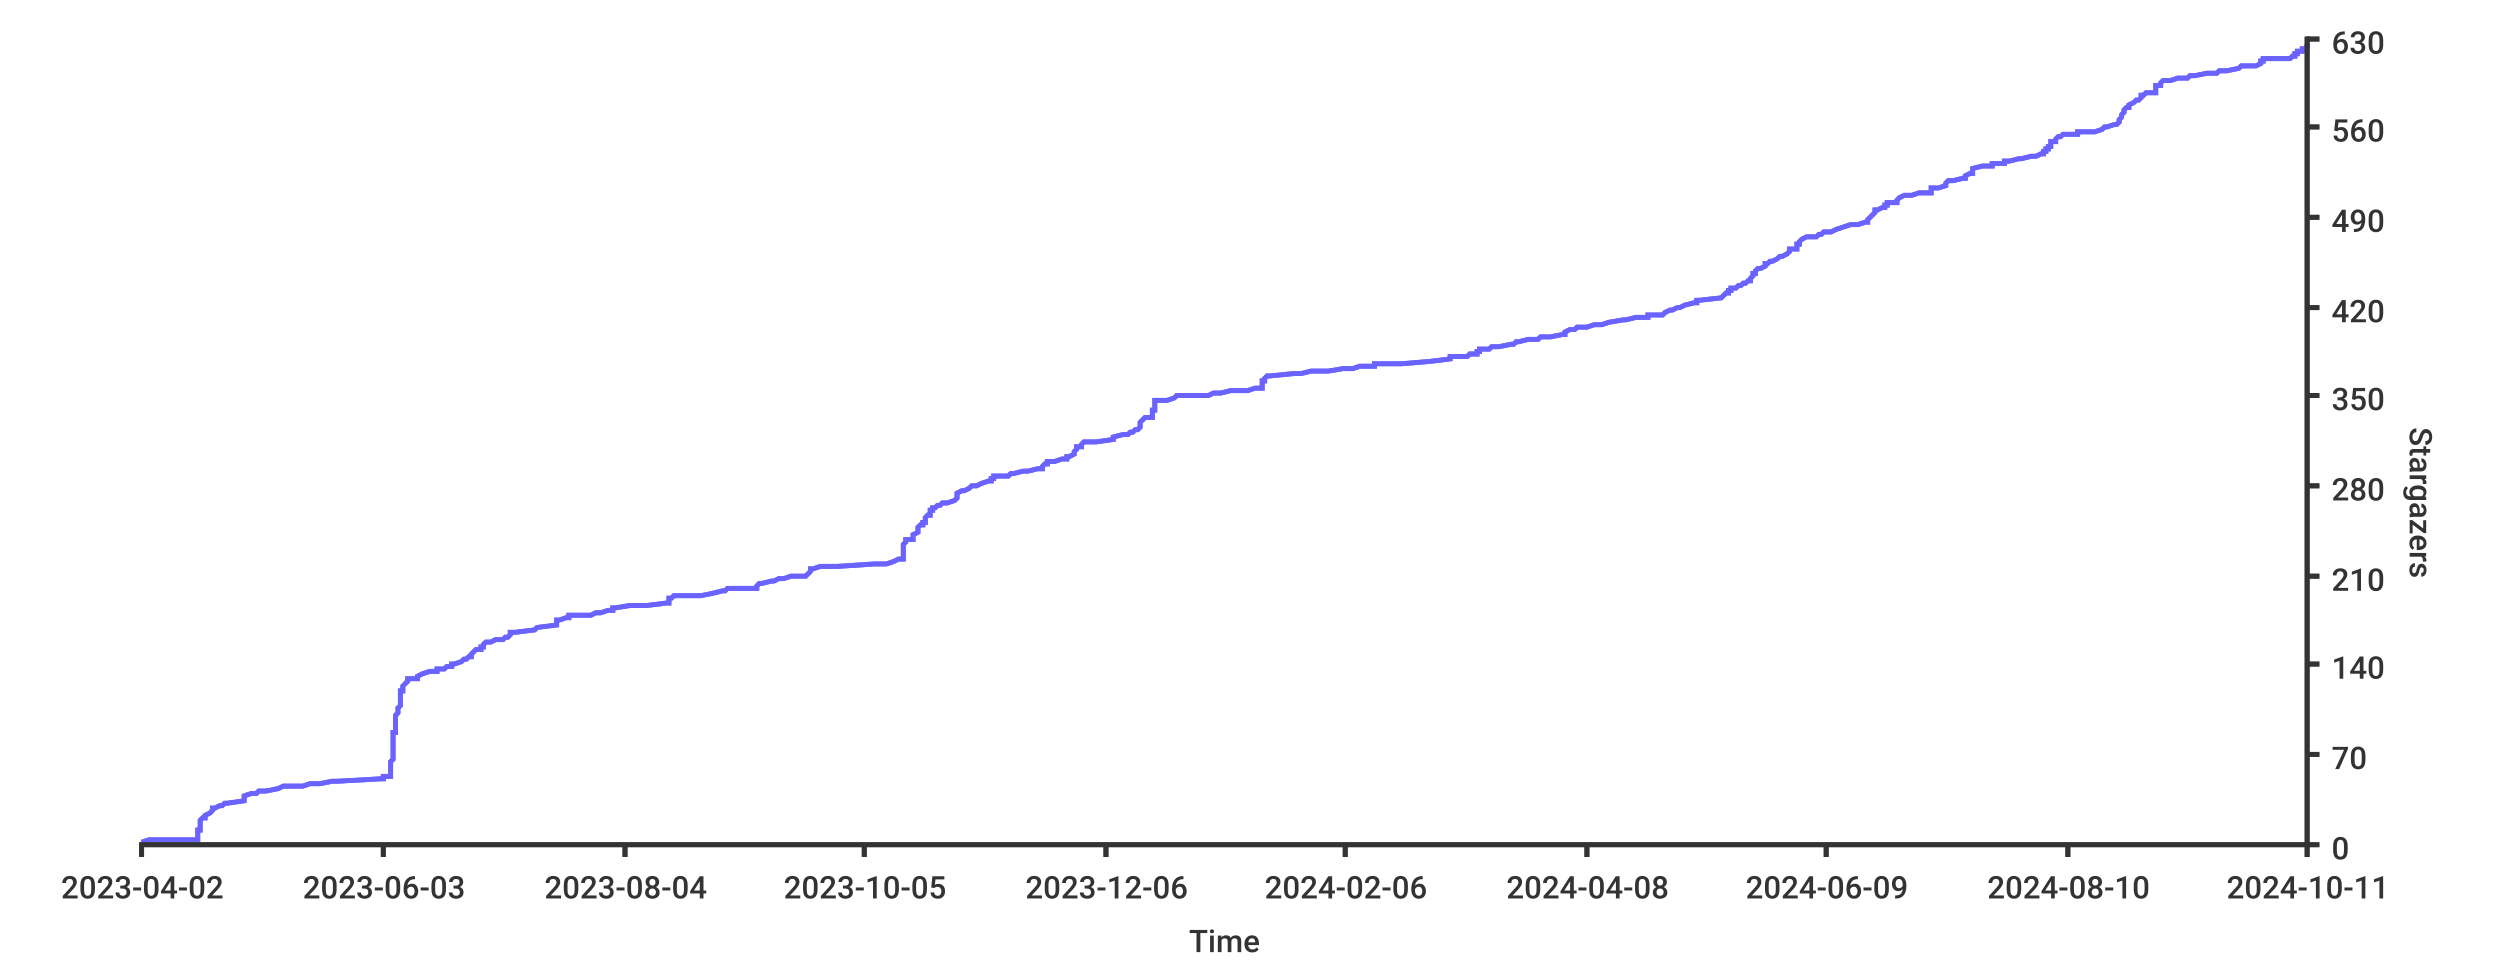
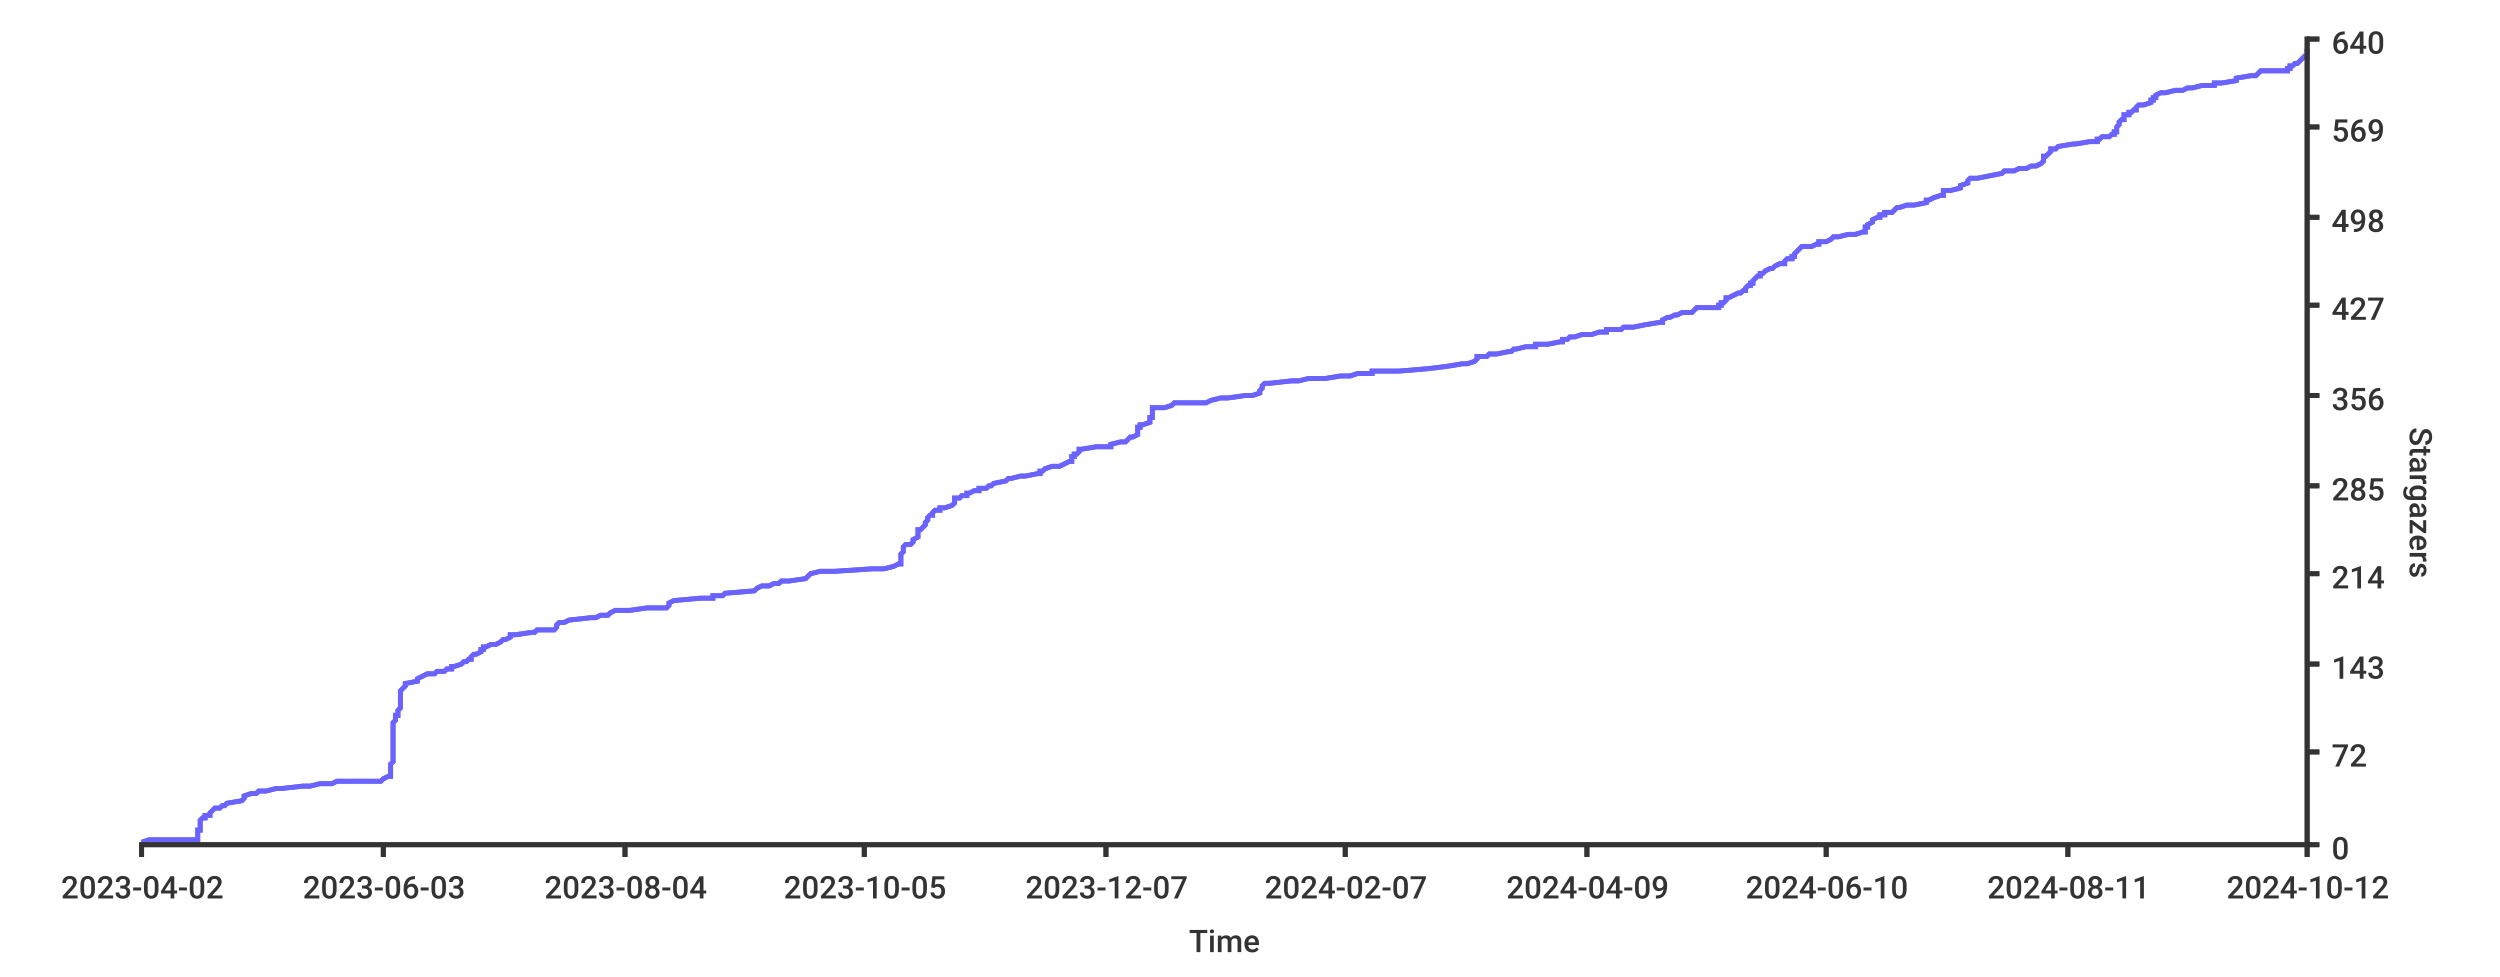
- <svg xmlns="http://www.w3.org/2000/svg" width="1024px" height="400px">
+ <svg xmlns="http://www.w3.org/2000/svg" height="400px" width="1024px">
  <style type="text/css">
path { fill: none; stroke: rgb(51,51,51); }
path.series { stroke: #6b63ff; }
rect.background { fill: rgb(255,255,255); stroke: none; }

text {
	stroke-width: 0;
	stroke: none;
	fill: rgba(51,51,51,1.0);
	font-size: 12.8px;
	font-family: 'Roboto Medium', sans-serif;
}
</style>
-   <rect y="0" width="1024px" height="400px" class="background" rx="8" x="0" />
-   <rect y="0" width="1024px" height="400px" class="background" rx="8" x="0" />
-   <path d="M 58 345 L 61 344 L 81 344 L 81 343 L 81 343 L 81 342 L 81 342 L 81 341 L 81 341 L 81 340 L 82 340 L 82 339 L 82 339 L 82 338 L 82 338 L 82 337 L 82 337 L 82 336 L 82 336 L 83 335 L 84 335 L 84 334 L 86 333 L 86 333 L 87 332 L 87 332 L 87 331 L 88 331 L 90 330 L 91 330 L 92 329 L 93 329 L 100 328 L 100 328 L 100 327 L 100 327 L 100 326 L 100 326 L 103 325 L 105 325 L 106 324 L 109 324 L 114 323 L 116 322 L 124 322 L 127 321 L 131 321 L 136 320 L 138 320 L 156 319 L 157 319 L 157 318 L 160 318 L 160 317 L 160 317 L 160 316 L 160 316 L 160 315 L 160 315 L 160 314 L 160 314 L 160 313 L 160 313 L 160 312 L 161 311 L 161 311 L 161 310 L 161 310 L 161 309 L 161 309 L 161 308 L 161 308 L 161 307 L 161 307 L 161 306 L 161 306 L 161 305 L 161 305 L 161 304 L 161 304 L 161 303 L 161 303 L 161 302 L 161 302 L 161 301 L 161 300 L 162 300 L 162 299 L 162 299 L 162 298 L 162 298 L 162 297 L 162 297 L 162 296 L 162 296 L 162 295 L 162 295 L 162 294 L 162 294 L 162 293 L 162 293 L 163 292 L 163 292 L 163 291 L 163 291 L 163 290 L 164 289 L 164 289 L 164 288 L 164 288 L 164 287 L 164 287 L 164 286 L 164 286 L 164 285 L 164 285 L 164 284 L 164 284 L 164 283 L 165 283 L 165 282 L 165 282 L 165 281 L 165 281 L 166 280 L 166 280 L 167 279 L 167 278 L 171 278 L 171 277 L 171 277 L 173 276 L 173 276 L 176 275 L 179 275 L 179 274 L 182 274 L 183 273 L 185 273 L 185 272 L 186 272 L 189 271 L 189 271 L 190 270 L 191 270 L 192 269 L 193 269 L 193 268 L 194 267 L 194 267 L 195 266 L 197 266 L 197 265 L 198 265 L 198 264 L 198 264 L 199 263 L 201 263 L 203 262 L 206 262 L 207 261 L 208 261 L 209 260 L 209 260 L 209 259 L 211 259 L 219 258 L 219 258 L 220 257 L 228 256 L 228 256 L 228 255 L 228 255 L 228 254 L 229 254 L 232 253 L 233 253 L 233 252 L 242 252 L 244 251 L 246 251 L 249 250 L 251 250 L 251 249 L 252 249 L 258 248 L 265 248 L 273 247 L 274 247 L 274 246 L 274 245 L 275 245 L 276 244 L 287 244 L 292 243 L 292 243 L 296 242 L 297 242 L 298 241 L 310 241 L 310 240 L 310 240 L 311 239 L 312 239 L 316 238 L 317 238 L 319 237 L 321 237 L 324 236 L 330 236 L 331 235 L 332 234 L 332 234 L 332 233 L 333 233 L 336 232 L 343 232 L 358 231 L 363 231 L 366 230 L 366 230 L 368 229 L 370 229 L 370 228 L 370 228 L 370 227 L 370 227 L 370 226 L 370 226 L 370 225 L 370 225 L 370 224 L 370 223 L 370 223 L 371 222 L 371 222 L 371 221 L 374 221 L 374 220 L 374 220 L 374 219 L 374 219 L 376 218 L 376 218 L 376 217 L 376 217 L 376 216 L 376 216 L 377 215 L 378 215 L 378 214 L 379 214 L 379 213 L 379 212 L 379 212 L 380 211 L 381 211 L 381 210 L 381 210 L 381 209 L 382 209 L 382 208 L 383 208 L 384 207 L 385 207 L 386 206 L 388 206 L 391 205 L 391 205 L 392 204 L 392 204 L 392 203 L 392 203 L 392 202 L 394 201 L 395 201 L 397 200 L 397 200 L 398 199 L 400 199 L 402 198 L 402 198 L 405 197 L 406 197 L 406 196 L 407 196 L 407 195 L 413 195 L 414 194 L 415 194 L 419 193 L 421 193 L 425 192 L 427 192 L 427 191 L 428 190 L 429 190 L 429 189 L 432 189 L 435 188 L 437 188 L 437 187 L 438 187 L 440 186 L 440 186 L 440 185 L 440 185 L 441 184 L 441 184 L 441 183 L 443 183 L 443 182 L 443 182 L 444 181 L 449 181 L 456 180 L 456 179 L 456 179 L 460 178 L 462 178 L 463 177 L 464 177 L 465 176 L 466 176 L 467 175 L 467 175 L 467 174 L 467 174 L 467 173 L 467 173 L 468 172 L 468 172 L 469 171 L 472 171 L 472 170 L 472 170 L 472 169 L 472 168 L 473 168 L 473 167 L 473 167 L 473 166 L 473 166 L 473 165 L 473 165 L 473 164 L 478 164 L 481 163 L 481 163 L 482 162 L 495 162 L 497 161 L 500 161 L 504 160 L 511 160 L 514 159 L 517 159 L 517 158 L 517 157 L 517 157 L 517 156 L 518 156 L 518 155 L 518 155 L 519 154 L 520 154 L 530 153 L 533 153 L 537 152 L 544 152 L 550 151 L 554 151 L 557 150 L 563 150 L 563 149 L 574 149 L 586 148 L 586 148 L 594 147 L 594 146 L 601 146 L 602 145 L 605 145 L 605 144 L 606 144 L 606 143 L 610 143 L 611 142 L 614 142 L 619 141 L 620 141 L 621 140 L 622 140 L 626 139 L 630 139 L 631 138 L 635 138 L 640 137 L 641 137 L 641 136 L 643 135 L 645 135 L 646 134 L 650 134 L 653 133 L 656 133 L 659 132 L 659 132 L 665 131 L 666 131 L 670 130 L 675 130 L 675 129 L 681 129 L 682 128 L 682 128 L 684 127 L 685 127 L 687 126 L 688 126 L 690 125 L 694 124 L 695 124 L 695 123 L 696 123 L 705 122 L 705 122 L 706 121 L 706 121 L 707 120 L 708 120 L 708 119 L 709 119 L 709 118 L 711 118 L 712 117 L 713 117 L 714 116 L 715 116 L 716 115 L 717 115 L 717 114 L 718 113 L 718 113 L 718 112 L 719 112 L 719 111 L 719 111 L 720 110 L 721 110 L 723 109 L 723 109 L 723 108 L 724 108 L 725 107 L 726 107 L 728 106 L 728 106 L 729 105 L 730 105 L 732 104 L 732 104 L 733 103 L 733 102 L 736 102 L 736 101 L 736 101 L 736 100 L 737 100 L 737 99 L 737 99 L 738 98 L 738 98 L 740 97 L 744 97 L 745 96 L 746 96 L 747 95 L 750 95 L 752 94 L 752 94 L 755 93 L 758 92 L 761 92 L 764 91 L 765 91 L 765 90 L 765 90 L 766 89 L 766 89 L 767 88 L 767 88 L 768 87 L 768 87 L 768 86 L 769 86 L 771 85 L 772 85 L 772 84 L 773 84 L 773 83 L 777 83 L 777 82 L 777 82 L 778 81 L 780 80 L 783 80 L 786 79 L 791 79 L 791 78 L 791 78 L 791 77 L 794 77 L 797 76 L 797 76 L 797 75 L 797 75 L 798 74 L 800 74 L 804 73 L 805 73 L 805 72 L 805 72 L 807 71 L 808 71 L 808 70 L 808 69 L 808 69 L 812 68 L 816 68 L 816 67 L 821 67 L 821 66 L 823 66 L 827 65 L 828 65 L 832 64 L 834 64 L 836 63 L 837 63 L 837 62 L 838 62 L 838 61 L 839 61 L 839 60 L 840 60 L 840 59 L 840 58 L 842 58 L 842 57 L 842 57 L 843 56 L 844 56 L 845 55 L 851 55 L 851 54 L 858 54 L 861 53 L 861 53 L 862 52 L 863 52 L 866 51 L 867 51 L 868 50 L 868 50 L 868 49 L 868 49 L 869 48 L 869 47 L 869 47 L 870 46 L 870 46 L 870 45 L 870 45 L 871 44 L 872 44 L 872 43 L 872 43 L 874 42 L 874 42 L 875 41 L 876 41 L 877 40 L 877 40 L 877 39 L 878 39 L 879 38 L 883 38 L 883 37 L 883 36 L 883 36 L 883 35 L 885 35 L 885 34 L 885 34 L 886 33 L 889 33 L 892 32 L 896 32 L 897 31 L 899 31 L 904 30 L 908 30 L 909 29 L 912 29 L 917 28 L 917 28 L 918 27 L 924 27 L 926 26 L 926 25 L 927 25 L 927 24 L 938 24 L 939 23 L 940 23 L 940 22 L 941 22 L 941 21 L 943 21 L 943 20 L 944 20 L 945 19 L 945 19 L 945 18" stroke-width="2" class="series" />
-   <path stroke-width="2" class="series" d="M 58 345 L 61 344 L 81 344 L 81 343 L 81 343 L 81 342 L 81 342 L 81 341 L 81 341 L 81 340 L 82 340 L 82 339 L 82 339 L 82 338 L 82 338 L 82 337 L 82 337 L 82 336 L 82 336 L 83 335 L 84 335 L 84 334 L 86 333 L 86 333 L 87 332 L 87 332 L 87 331 L 88 331 L 90 330 L 91 330 L 92 329 L 93 329 L 100 328 L 100 328 L 100 327 L 100 327 L 100 326 L 100 326 L 103 325 L 105 325 L 106 324 L 109 324 L 114 323 L 116 322 L 124 322 L 127 321 L 131 321 L 136 320 L 138 320 L 156 319 L 157 319 L 157 318 L 160 318 L 160 317 L 160 317 L 160 316 L 160 316 L 160 315 L 160 315 L 160 314 L 160 314 L 160 313 L 160 313 L 160 312 L 161 311 L 161 311 L 161 310 L 161 310 L 161 309 L 161 309 L 161 308 L 161 308 L 161 307 L 161 307 L 161 306 L 161 306 L 161 305 L 161 305 L 161 304 L 161 304 L 161 303 L 161 303 L 161 302 L 161 302 L 161 301 L 161 300 L 162 300 L 162 299 L 162 299 L 162 298 L 162 298 L 162 297 L 162 297 L 162 296 L 162 296 L 162 295 L 162 295 L 162 294 L 162 294 L 162 293 L 162 293 L 163 292 L 163 292 L 163 291 L 163 291 L 163 290 L 164 289 L 164 289 L 164 288 L 164 288 L 164 287 L 164 287 L 164 286 L 164 286 L 164 285 L 164 285 L 164 284 L 164 284 L 164 283 L 165 283 L 165 282 L 165 282 L 165 281 L 165 281 L 166 280 L 166 280 L 167 279 L 167 278 L 171 278 L 171 277 L 171 277 L 173 276 L 173 276 L 176 275 L 179 275 L 179 274 L 182 274 L 183 273 L 185 273 L 185 272 L 186 272 L 189 271 L 189 271 L 190 270 L 191 270 L 192 269 L 193 269 L 193 268 L 194 267 L 194 267 L 195 266 L 197 266 L 197 265 L 198 265 L 198 264 L 198 264 L 199 263 L 201 263 L 203 262 L 206 262 L 207 261 L 208 261 L 209 260 L 209 260 L 209 259 L 211 259 L 219 258 L 219 258 L 220 257 L 228 256 L 228 256 L 228 255 L 228 255 L 228 254 L 229 254 L 232 253 L 233 253 L 233 252 L 242 252 L 244 251 L 246 251 L 249 250 L 251 250 L 251 249 L 252 249 L 258 248 L 265 248 L 273 247 L 274 247 L 274 246 L 274 245 L 275 245 L 276 244 L 287 244 L 292 243 L 292 243 L 296 242 L 297 242 L 298 241 L 310 241 L 310 240 L 310 240 L 311 239 L 312 239 L 316 238 L 317 238 L 319 237 L 321 237 L 324 236 L 330 236 L 331 235 L 332 234 L 332 234 L 332 233 L 333 233 L 336 232 L 343 232 L 358 231 L 363 231 L 366 230 L 366 230 L 368 229 L 370 229 L 370 228 L 370 228 L 370 227 L 370 227 L 370 226 L 370 226 L 370 225 L 370 225 L 370 224 L 370 223 L 370 223 L 371 222 L 371 222 L 371 221 L 374 221 L 374 220 L 374 220 L 374 219 L 374 219 L 376 218 L 376 218 L 376 217 L 376 217 L 376 216 L 376 216 L 377 215 L 378 215 L 378 214 L 379 214 L 379 213 L 379 212 L 379 212 L 380 211 L 381 211 L 381 210 L 381 210 L 381 209 L 382 209 L 382 208 L 383 208 L 384 207 L 385 207 L 386 206 L 388 206 L 391 205 L 391 205 L 392 204 L 392 204 L 392 203 L 392 203 L 392 202 L 394 201 L 395 201 L 397 200 L 397 200 L 398 199 L 400 199 L 402 198 L 402 198 L 405 197 L 406 197 L 406 196 L 407 196 L 407 195 L 413 195 L 414 194 L 415 194 L 419 193 L 421 193 L 425 192 L 427 192 L 427 191 L 428 190 L 429 190 L 429 189 L 432 189 L 435 188 L 437 188 L 437 187 L 438 187 L 440 186 L 440 186 L 440 185 L 440 185 L 441 184 L 441 184 L 441 183 L 443 183 L 443 182 L 443 182 L 444 181 L 449 181 L 456 180 L 456 179 L 456 179 L 460 178 L 462 178 L 463 177 L 464 177 L 465 176 L 466 176 L 467 175 L 467 175 L 467 174 L 467 174 L 467 173 L 467 173 L 468 172 L 468 172 L 469 171 L 472 171 L 472 170 L 472 170 L 472 169 L 472 168 L 473 168 L 473 167 L 473 167 L 473 166 L 473 166 L 473 165 L 473 165 L 473 164 L 478 164 L 481 163 L 481 163 L 482 162 L 495 162 L 497 161 L 500 161 L 504 160 L 511 160 L 514 159 L 517 159 L 517 158 L 517 157 L 517 157 L 517 156 L 518 156 L 518 155 L 518 155 L 519 154 L 520 154 L 530 153 L 533 153 L 537 152 L 544 152 L 550 151 L 554 151 L 557 150 L 563 150 L 563 149 L 574 149 L 586 148 L 586 148 L 594 147 L 594 146 L 601 146 L 602 145 L 605 145 L 605 144 L 606 144 L 606 143 L 610 143 L 611 142 L 614 142 L 619 141 L 620 141 L 621 140 L 622 140 L 626 139 L 630 139 L 631 138 L 635 138 L 640 137 L 641 137 L 641 136 L 643 135 L 645 135 L 646 134 L 650 134 L 653 133 L 656 133 L 659 132 L 659 132 L 665 131 L 666 131 L 670 130 L 675 130 L 675 129 L 681 129 L 682 128 L 682 128 L 684 127 L 685 127 L 687 126 L 688 126 L 690 125 L 694 124 L 695 124 L 695 123 L 696 123 L 705 122 L 705 122 L 706 121 L 706 121 L 707 120 L 708 120 L 708 119 L 709 119 L 709 118 L 711 118 L 712 117 L 713 117 L 714 116 L 715 116 L 716 115 L 717 115 L 717 114 L 718 113 L 718 113 L 718 112 L 719 112 L 719 111 L 719 111 L 720 110 L 721 110 L 723 109 L 723 109 L 723 108 L 724 108 L 725 107 L 726 107 L 728 106 L 728 106 L 729 105 L 730 105 L 732 104 L 732 104 L 733 103 L 733 102 L 736 102 L 736 101 L 736 101 L 736 100 L 737 100 L 737 99 L 737 99 L 738 98 L 738 98 L 740 97 L 744 97 L 745 96 L 746 96 L 747 95 L 750 95 L 752 94 L 752 94 L 755 93 L 758 92 L 761 92 L 764 91 L 765 91 L 765 90 L 765 90 L 766 89 L 766 89 L 767 88 L 767 88 L 768 87 L 768 87 L 768 86 L 769 86 L 771 85 L 772 85 L 772 84 L 773 84 L 773 83 L 777 83 L 777 82 L 777 82 L 778 81 L 780 80 L 783 80 L 786 79 L 791 79 L 791 78 L 791 78 L 791 77 L 794 77 L 797 76 L 797 76 L 797 75 L 797 75 L 798 74 L 800 74 L 804 73 L 805 73 L 805 72 L 805 72 L 807 71 L 808 71 L 808 70 L 808 69 L 808 69 L 812 68 L 816 68 L 816 67 L 821 67 L 821 66 L 823 66 L 827 65 L 828 65 L 832 64 L 834 64 L 836 63 L 837 63 L 837 62 L 838 62 L 838 61 L 839 61 L 839 60 L 840 60 L 840 59 L 840 58 L 842 58 L 842 57 L 842 57 L 843 56 L 844 56 L 845 55 L 851 55 L 851 54 L 858 54 L 861 53 L 861 53 L 862 52 L 863 52 L 866 51 L 867 51 L 868 50 L 868 50 L 868 49 L 868 49 L 869 48 L 869 47 L 869 47 L 870 46 L 870 46 L 870 45 L 870 45 L 871 44 L 872 44 L 872 43 L 872 43 L 874 42 L 874 42 L 875 41 L 876 41 L 877 40 L 877 40 L 877 39 L 878 39 L 879 38 L 883 38 L 883 37 L 883 36 L 883 36 L 883 35 L 885 35 L 885 34 L 885 34 L 886 33 L 889 33 L 892 32 L 896 32 L 897 31 L 899 31 L 904 30 L 908 30 L 909 29 L 912 29 L 917 28 L 917 28 L 918 27 L 924 27 L 926 26 L 926 25 L 927 25 L 927 24 L 938 24 L 939 23 L 940 23 L 940 22 L 941 22 L 941 21 L 943 21 L 943 20 L 944 20 L 945 19 L 945 19 L 945 18" />
+   <rect x="0" y="0" width="1024px" height="400px" class="background" rx="8" />
+   <rect x="0" y="0" width="1024px" height="400px" class="background" rx="8" />
+   <path stroke-width="2" class="series" d="M 58 345 L 61 344 L 81 344 L 81 343 L 81 343 L 81 342 L 81 342 L 81 341 L 81 341 L 81 340 L 82 340 L 82 339 L 82 339 L 82 338 L 82 338 L 82 337 L 82 337 L 82 336 L 82 336 L 83 335 L 84 335 L 84 334 L 86 334 L 86 333 L 86 333 L 87 332 L 87 332 L 88 331 L 90 331 L 91 330 L 92 330 L 93 329 L 99 328 L 99 328 L 100 327 L 100 327 L 100 326 L 100 326 L 103 325 L 105 325 L 106 324 L 109 324 L 113 323 L 115 323 L 124 322 L 127 322 L 131 321 L 136 321 L 138 320 L 156 320 L 157 319 L 157 319 L 159 318 L 160 318 L 160 317 L 160 317 L 160 316 L 160 316 L 160 315 L 160 315 L 160 314 L 160 314 L 160 313 L 160 313 L 161 312 L 161 311 L 161 311 L 161 310 L 161 310 L 161 309 L 161 309 L 161 308 L 161 308 L 161 307 L 161 307 L 161 306 L 161 306 L 161 305 L 161 305 L 161 304 L 161 304 L 161 303 L 161 303 L 161 302 L 161 302 L 161 301 L 161 301 L 161 300 L 161 300 L 161 299 L 161 299 L 161 298 L 161 298 L 161 297 L 161 297 L 161 296 L 162 295 L 162 295 L 162 294 L 162 294 L 162 293 L 163 293 L 163 292 L 163 292 L 163 291 L 163 291 L 164 290 L 164 290 L 164 289 L 164 289 L 164 288 L 164 288 L 164 287 L 164 287 L 164 286 L 164 286 L 164 285 L 164 285 L 164 284 L 164 284 L 164 283 L 164 283 L 165 282 L 165 282 L 166 281 L 166 281 L 166 280 L 166 280 L 171 279 L 171 278 L 171 278 L 173 277 L 173 277 L 175 276 L 178 276 L 179 275 L 182 275 L 183 274 L 185 274 L 185 273 L 186 273 L 189 272 L 189 272 L 190 271 L 191 271 L 192 270 L 193 270 L 193 269 L 193 269 L 194 268 L 195 268 L 197 267 L 197 267 L 197 266 L 198 266 L 198 265 L 199 265 L 201 264 L 203 264 L 205 263 L 206 262 L 207 262 L 209 261 L 209 261 L 209 260 L 211 260 L 218 259 L 219 259 L 220 258 L 227 258 L 228 257 L 228 257 L 228 256 L 228 256 L 229 255 L 231 255 L 233 254 L 233 254 L 242 253 L 244 253 L 246 252 L 249 252 L 250 251 L 250 251 L 252 250 L 258 250 L 265 249 L 273 249 L 274 248 L 274 248 L 274 247 L 274 247 L 276 246 L 287 245 L 292 245 L 292 244 L 296 244 L 297 243 L 297 243 L 309 242 L 309 242 L 310 241 L 310 241 L 312 240 L 315 240 L 317 239 L 319 239 L 320 238 L 323 238 L 330 237 L 330 237 L 331 236 L 331 236 L 332 235 L 332 235 L 336 234 L 342 234 L 357 233 L 362 233 L 366 232 L 366 232 L 368 231 L 369 231 L 369 230 L 369 229 L 369 229 L 369 228 L 369 228 L 369 227 L 369 227 L 370 226 L 370 226 L 370 225 L 370 225 L 370 224 L 370 224 L 371 223 L 373 223 L 374 222 L 374 222 L 374 221 L 374 221 L 376 220 L 376 220 L 376 219 L 376 219 L 376 218 L 376 218 L 376 217 L 377 217 L 378 216 L 378 216 L 379 215 L 379 215 L 379 214 L 379 214 L 380 213 L 380 212 L 380 212 L 381 211 L 382 211 L 382 210 L 382 210 L 383 209 L 385 209 L 385 208 L 387 208 L 390 207 L 390 207 L 391 206 L 391 206 L 391 205 L 391 205 L 391 204 L 393 204 L 394 203 L 396 203 L 396 202 L 397 202 L 399 201 L 401 201 L 401 200 L 404 200 L 405 199 L 406 199 L 407 198 L 407 198 L 412 197 L 413 196 L 414 196 L 418 195 L 420 195 L 425 194 L 426 194 L 426 193 L 427 193 L 428 192 L 428 192 L 431 191 L 434 191 L 436 190 L 436 190 L 438 189 L 439 189 L 439 188 L 439 188 L 439 187 L 440 187 L 440 186 L 441 186 L 442 185 L 442 185 L 442 184 L 443 184 L 449 183 L 455 183 L 455 182 L 455 182 L 459 181 L 461 181 L 462 180 L 463 179 L 464 179 L 466 178 L 466 178 L 466 177 L 466 177 L 466 176 L 466 176 L 466 175 L 467 175 L 467 174 L 468 174 L 471 173 L 471 173 L 471 172 L 471 172 L 471 171 L 472 171 L 472 170 L 472 170 L 472 169 L 472 169 L 472 168 L 472 168 L 472 167 L 477 167 L 480 166 L 480 166 L 481 165 L 494 165 L 496 164 L 500 163 L 503 163 L 510 162 L 513 162 L 516 161 L 516 161 L 516 160 L 516 160 L 517 159 L 517 159 L 517 158 L 517 158 L 518 157 L 520 157 L 529 156 L 532 156 L 536 155 L 543 155 L 549 154 L 553 154 L 556 153 L 562 153 L 562 152 L 573 152 L 585 151 L 585 151 L 593 150 L 593 150 L 599 149 L 601 149 L 604 148 L 604 148 L 605 147 L 605 146 L 609 146 L 610 145 L 613 145 L 618 144 L 619 144 L 620 143 L 621 143 L 625 142 L 629 142 L 629 141 L 634 141 L 639 140 L 640 140 L 640 139 L 642 139 L 643 138 L 645 138 L 648 137 L 652 137 L 655 136 L 658 136 L 658 135 L 664 135 L 665 134 L 669 134 L 674 133 L 674 133 L 680 132 L 681 132 L 681 131 L 683 130 L 684 130 L 686 129 L 687 129 L 689 128 L 693 128 L 694 127 L 694 127 L 695 126 L 704 126 L 704 125 L 705 125 L 705 124 L 706 124 L 707 123 L 707 123 L 707 122 L 708 122 L 710 121 L 710 121 L 712 120 L 713 120 L 714 119 L 715 119 L 715 118 L 715 118 L 716 117 L 717 117 L 717 116 L 718 116 L 718 115 L 718 115 L 719 114 L 720 113 L 721 113 L 721 112 L 722 112 L 723 111 L 723 111 L 725 110 L 726 110 L 727 109 L 727 109 L 729 108 L 731 108 L 731 107 L 731 107 L 732 106 L 734 106 L 734 105 L 735 105 L 735 104 L 735 104 L 736 103 L 736 103 L 737 102 L 737 102 L 738 101 L 742 101 L 744 100 L 745 100 L 745 99 L 748 99 L 750 98 L 751 97 L 753 97 L 757 96 L 760 96 L 763 95 L 764 95 L 764 94 L 764 94 L 764 93 L 765 93 L 765 92 L 765 92 L 767 91 L 767 91 L 767 90 L 767 90 L 769 89 L 770 89 L 770 88 L 772 88 L 772 87 L 775 87 L 776 86 L 776 86 L 777 85 L 778 85 L 781 84 L 784 84 L 789 83 L 789 83 L 789 82 L 790 82 L 792 81 L 795 80 L 796 80 L 796 79 L 796 79 L 796 78 L 799 78 L 803 77 L 803 77 L 803 76 L 803 76 L 806 75 L 806 75 L 806 74 L 806 74 L 807 73 L 810 73 L 815 72 L 815 72 L 820 71 L 820 71 L 821 70 L 825 70 L 827 69 L 830 69 L 832 68 L 834 68 L 836 67 L 836 67 L 837 66 L 837 66 L 837 65 L 837 64 L 838 64 L 839 63 L 839 63 L 840 62 L 840 62 L 840 61 L 842 61 L 843 60 L 843 60 L 849 59 L 850 59 L 856 58 L 859 58 L 859 57 L 860 57 L 861 56 L 864 56 L 865 55 L 866 55 L 866 54 L 867 54 L 867 53 L 867 53 L 867 52 L 867 52 L 868 51 L 868 51 L 868 50 L 868 50 L 869 49 L 870 49 L 870 48 L 870 47 L 872 47 L 872 46 L 873 46 L 874 45 L 875 45 L 875 44 L 875 44 L 876 43 L 878 43 L 881 42 L 881 42 L 881 41 L 882 41 L 882 40 L 883 40 L 883 39 L 883 39 L 885 38 L 887 38 L 891 37 L 894 37 L 896 36 L 898 36 L 902 35 L 907 35 L 907 34 L 910 34 L 916 33 L 916 33 L 916 32 L 922 31 L 924 31 L 925 30 L 925 30 L 926 29 L 937 29 L 937 28 L 938 28 L 938 27 L 939 27 L 940 26 L 941 26 L 942 25 L 942 25 L 943 24 L 943 24 L 944 23 L 945 23 L 945 22 L 945 22 L 945 21 L 945 21 L 945 20 L 945 20" />
+   <path stroke-width="2" class="series" d="M 58 345 L 61 344 L 81 344 L 81 343 L 81 343 L 81 342 L 81 342 L 81 341 L 81 341 L 81 340 L 82 340 L 82 339 L 82 339 L 82 338 L 82 338 L 82 337 L 82 337 L 82 336 L 82 336 L 83 335 L 84 335 L 84 334 L 86 334 L 86 333 L 86 333 L 87 332 L 87 332 L 88 331 L 90 331 L 91 330 L 92 330 L 93 329 L 99 328 L 99 328 L 100 327 L 100 327 L 100 326 L 100 326 L 103 325 L 105 325 L 106 324 L 109 324 L 113 323 L 115 323 L 124 322 L 127 322 L 131 321 L 136 321 L 138 320 L 156 320 L 157 319 L 157 319 L 159 318 L 160 318 L 160 317 L 160 317 L 160 316 L 160 316 L 160 315 L 160 315 L 160 314 L 160 314 L 160 313 L 160 313 L 161 312 L 161 311 L 161 311 L 161 310 L 161 310 L 161 309 L 161 309 L 161 308 L 161 308 L 161 307 L 161 307 L 161 306 L 161 306 L 161 305 L 161 305 L 161 304 L 161 304 L 161 303 L 161 303 L 161 302 L 161 302 L 161 301 L 161 301 L 161 300 L 161 300 L 161 299 L 161 299 L 161 298 L 161 298 L 161 297 L 161 297 L 161 296 L 162 295 L 162 295 L 162 294 L 162 294 L 162 293 L 163 293 L 163 292 L 163 292 L 163 291 L 163 291 L 164 290 L 164 290 L 164 289 L 164 289 L 164 288 L 164 288 L 164 287 L 164 287 L 164 286 L 164 286 L 164 285 L 164 285 L 164 284 L 164 284 L 164 283 L 164 283 L 165 282 L 165 282 L 166 281 L 166 281 L 166 280 L 166 280 L 171 279 L 171 278 L 171 278 L 173 277 L 173 277 L 175 276 L 178 276 L 179 275 L 182 275 L 183 274 L 185 274 L 185 273 L 186 273 L 189 272 L 189 272 L 190 271 L 191 271 L 192 270 L 193 270 L 193 269 L 193 269 L 194 268 L 195 268 L 197 267 L 197 267 L 197 266 L 198 266 L 198 265 L 199 265 L 201 264 L 203 264 L 205 263 L 206 262 L 207 262 L 209 261 L 209 261 L 209 260 L 211 260 L 218 259 L 219 259 L 220 258 L 227 258 L 228 257 L 228 257 L 228 256 L 228 256 L 229 255 L 231 255 L 233 254 L 233 254 L 242 253 L 244 253 L 246 252 L 249 252 L 250 251 L 250 251 L 252 250 L 258 250 L 265 249 L 273 249 L 274 248 L 274 248 L 274 247 L 274 247 L 276 246 L 287 245 L 292 245 L 292 244 L 296 244 L 297 243 L 297 243 L 309 242 L 309 242 L 310 241 L 310 241 L 312 240 L 315 240 L 317 239 L 319 239 L 320 238 L 323 238 L 330 237 L 330 237 L 331 236 L 331 236 L 332 235 L 332 235 L 336 234 L 342 234 L 357 233 L 362 233 L 366 232 L 366 232 L 368 231 L 369 231 L 369 230 L 369 229 L 369 229 L 369 228 L 369 228 L 369 227 L 369 227 L 370 226 L 370 226 L 370 225 L 370 225 L 370 224 L 370 224 L 371 223 L 373 223 L 374 222 L 374 222 L 374 221 L 374 221 L 376 220 L 376 220 L 376 219 L 376 219 L 376 218 L 376 218 L 376 217 L 377 217 L 378 216 L 378 216 L 379 215 L 379 215 L 379 214 L 379 214 L 380 213 L 380 212 L 380 212 L 381 211 L 382 211 L 382 210 L 382 210 L 383 209 L 385 209 L 385 208 L 387 208 L 390 207 L 390 207 L 391 206 L 391 206 L 391 205 L 391 205 L 391 204 L 393 204 L 394 203 L 396 203 L 396 202 L 397 202 L 399 201 L 401 201 L 401 200 L 404 200 L 405 199 L 406 199 L 407 198 L 407 198 L 412 197 L 413 196 L 414 196 L 418 195 L 420 195 L 425 194 L 426 194 L 426 193 L 427 193 L 428 192 L 428 192 L 431 191 L 434 191 L 436 190 L 436 190 L 438 189 L 439 189 L 439 188 L 439 188 L 439 187 L 440 187 L 440 186 L 441 186 L 442 185 L 442 185 L 442 184 L 443 184 L 449 183 L 455 183 L 455 182 L 455 182 L 459 181 L 461 181 L 462 180 L 463 179 L 464 179 L 466 178 L 466 178 L 466 177 L 466 177 L 466 176 L 466 176 L 466 175 L 467 175 L 467 174 L 468 174 L 471 173 L 471 173 L 471 172 L 471 172 L 471 171 L 472 171 L 472 170 L 472 170 L 472 169 L 472 169 L 472 168 L 472 168 L 472 167 L 477 167 L 480 166 L 480 166 L 481 165 L 494 165 L 496 164 L 500 163 L 503 163 L 510 162 L 513 162 L 516 161 L 516 161 L 516 160 L 516 160 L 517 159 L 517 159 L 517 158 L 517 158 L 518 157 L 520 157 L 529 156 L 532 156 L 536 155 L 543 155 L 549 154 L 553 154 L 556 153 L 562 153 L 562 152 L 573 152 L 585 151 L 585 151 L 593 150 L 593 150 L 599 149 L 601 149 L 604 148 L 604 148 L 605 147 L 605 146 L 609 146 L 610 145 L 613 145 L 618 144 L 619 144 L 620 143 L 621 143 L 625 142 L 629 142 L 629 141 L 634 141 L 639 140 L 640 140 L 640 139 L 642 139 L 643 138 L 645 138 L 648 137 L 652 137 L 655 136 L 658 136 L 658 135 L 664 135 L 665 134 L 669 134 L 674 133 L 674 133 L 680 132 L 681 132 L 681 131 L 683 130 L 684 130 L 686 129 L 687 129 L 689 128 L 693 128 L 694 127 L 694 127 L 695 126 L 704 126 L 704 125 L 705 125 L 705 124 L 706 124 L 707 123 L 707 123 L 707 122 L 708 122 L 710 121 L 710 121 L 712 120 L 713 120 L 714 119 L 715 119 L 715 118 L 715 118 L 716 117 L 717 117 L 717 116 L 718 116 L 718 115 L 718 115 L 719 114 L 720 113 L 721 113 L 721 112 L 722 112 L 723 111 L 723 111 L 725 110 L 726 110 L 727 109 L 727 109 L 729 108 L 731 108 L 731 107 L 731 107 L 732 106 L 734 106 L 734 105 L 735 105 L 735 104 L 735 104 L 736 103 L 736 103 L 737 102 L 737 102 L 738 101 L 742 101 L 744 100 L 745 100 L 745 99 L 748 99 L 750 98 L 751 97 L 753 97 L 757 96 L 760 96 L 763 95 L 764 95 L 764 94 L 764 94 L 764 93 L 765 93 L 765 92 L 765 92 L 767 91 L 767 91 L 767 90 L 767 90 L 769 89 L 770 89 L 770 88 L 772 88 L 772 87 L 775 87 L 776 86 L 776 86 L 777 85 L 778 85 L 781 84 L 784 84 L 789 83 L 789 83 L 789 82 L 790 82 L 792 81 L 795 80 L 796 80 L 796 79 L 796 79 L 796 78 L 799 78 L 803 77 L 803 77 L 803 76 L 803 76 L 806 75 L 806 75 L 806 74 L 806 74 L 807 73 L 810 73 L 815 72 L 815 72 L 820 71 L 820 71 L 821 70 L 825 70 L 827 69 L 830 69 L 832 68 L 834 68 L 836 67 L 836 67 L 837 66 L 837 66 L 837 65 L 837 64 L 838 64 L 839 63 L 839 63 L 840 62 L 840 62 L 840 61 L 842 61 L 843 60 L 843 60 L 849 59 L 850 59 L 856 58 L 859 58 L 859 57 L 860 57 L 861 56 L 864 56 L 865 55 L 866 55 L 866 54 L 867 54 L 867 53 L 867 53 L 867 52 L 867 52 L 868 51 L 868 51 L 868 50 L 868 50 L 869 49 L 870 49 L 870 48 L 870 47 L 872 47 L 872 46 L 873 46 L 874 45 L 875 45 L 875 44 L 875 44 L 876 43 L 878 43 L 881 42 L 881 42 L 881 41 L 882 41 L 882 40 L 883 40 L 883 39 L 883 39 L 885 38 L 887 38 L 891 37 L 894 37 L 896 36 L 898 36 L 902 35 L 907 35 L 907 34 L 910 34 L 916 33 L 916 33 L 916 32 L 922 31 L 924 31 L 925 30 L 925 30 L 926 29 L 937 29 L 937 28 L 938 28 L 938 27 L 939 27 L 940 26 L 941 26 L 942 25 L 942 25 L 943 24 L 943 24 L 944 23 L 945 23 L 945 22 L 945 22 L 945 21 L 945 21 L 945 20 L 945 20" />
  <path stroke-width="2" d="M 945 346 L 945 15" />
  <path stroke-width="2" d="M 945 346 L 945 15" />
  <path stroke-width="2" d="M 945 346 L 950 346" />
  <path stroke-width="2" d="M 945 346 L 950 346" />
-   <text x="955" y="352">0</text>
-   <path stroke-width="2" d="M 945 309 L 950 309" />
-   <path d="M 945 309 L 950 309" stroke-width="2" />
-   <text x="955" y="315">70</text>
+   <text y="352" x="955">0</text>
+   <path stroke-width="2" d="M 945 308 L 950 308" />
+   <path stroke-width="2" d="M 945 308 L 950 308" />
+   <text x="955" y="314">72</text>
  <path stroke-width="2" d="M 945 272 L 950 272" />
  <path stroke-width="2" d="M 945 272 L 950 272" />
-   <text x="955" y="278">140</text>
-   <path d="M 945 236 L 950 236" stroke-width="2" />
-   <path stroke-width="2" d="M 945 236 L 950 236" />
-   <text x="955" y="242">210</text>
+   <text x="955" y="278">143</text>
+   <path stroke-width="2" d="M 945 235 L 950 235" />
+   <path stroke-width="2" d="M 945 235 L 950 235" />
+   <text x="955" y="241">214</text>
  <path stroke-width="2" d="M 945 199 L 950 199" />
  <path stroke-width="2" d="M 945 199 L 950 199" />
-   <text x="955" y="205">280</text>
+   <text x="955" y="205">285</text>
+   <path d="M 945 162 L 950 162" stroke-width="2" />
  <path stroke-width="2" d="M 945 162 L 950 162" />
-   <path stroke-width="2" d="M 945 162 L 950 162" />
-   <text y="168" x="955">350</text>
-   <path stroke-width="2" d="M 945 126 L 950 126" />
-   <path stroke-width="2" d="M 945 126 L 950 126" />
-   <text x="955" y="132">420</text>
+   <text x="955" y="168">356</text>
+   <path d="M 945 125 L 950 125" stroke-width="2" />
+   <path stroke-width="2" d="M 945 125 L 950 125" />
+   <text x="955" y="131">427</text>
  <path stroke-width="2" d="M 945 89 L 950 89" />
  <path stroke-width="2" d="M 945 89 L 950 89" />
-   <text x="955" y="95">490</text>
-   <path d="M 945 52 L 950 52" stroke-width="2" />
+   <text x="955" y="95">498</text>
  <path stroke-width="2" d="M 945 52 L 950 52" />
-   <text x="955" y="58">560</text>
+   <path stroke-width="2" d="M 945 52 L 950 52" />
+   <text y="58" x="955">569</text>
  <path stroke-width="2" d="M 945 16 L 950 16" />
  <path stroke-width="2" d="M 945 16 L 950 16" />
-   <text x="955" y="22">630</text>
+   <text x="955" y="22">640</text>
  <text x="987" y="175" transform="rotate(90.00,987,175)">Stargazers</text>
+   <path stroke-width="2" d="M 57 346 L 945 346" />
  <path d="M 57 346 L 945 346" stroke-width="2" />
-   <path stroke-width="2" d="M 57 346 L 945 346" />
  <path stroke-width="2" d="M 58 346 L 58 351" />
  <path stroke-width="2" d="M 58 346 L 58 351" />
  <text x="25" y="368">2023-04-02</text>
  <path stroke-width="2" d="M 157 346 L 157 351" />
-   <path stroke-width="2" d="M 157 346 L 157 351" />
-   <text x="124" y="368">2023-06-03</text>
+   <path d="M 157 346 L 157 351" stroke-width="2" />
+   <text y="368" x="124">2023-06-03</text>
  <path stroke-width="2" d="M 256 346 L 256 351" />
  <path stroke-width="2" d="M 256 346 L 256 351" />
-   <text y="368" x="223">2023-08-04</text>
+   <text x="223" y="368">2023-08-04</text>
  <path stroke-width="2" d="M 354 346 L 354 351" />
  <path stroke-width="2" d="M 354 346 L 354 351" />
  <text x="321" y="368">2023-10-05</text>
+   <path d="M 453 346 L 453 351" stroke-width="2" />
  <path stroke-width="2" d="M 453 346 L 453 351" />
-   <path stroke-width="2" d="M 453 346 L 453 351" />
-   <text x="420" y="368">2023-12-06</text>
+   <text x="420" y="368">2023-12-07</text>
  <path stroke-width="2" d="M 551 346 L 551 351" />
  <path stroke-width="2" d="M 551 346 L 551 351" />
-   <text x="518" y="368">2024-02-06</text>
+   <text x="518" y="368">2024-02-07</text>
  <path stroke-width="2" d="M 650 346 L 650 351" />
  <path stroke-width="2" d="M 650 346 L 650 351" />
-   <text x="617" y="368">2024-04-08</text>
+   <text y="368" x="617">2024-04-09</text>
+   <path stroke-width="2" d="M 748 346 L 748 351" />
  <path d="M 748 346 L 748 351" stroke-width="2" />
-   <path stroke-width="2" d="M 748 346 L 748 351" />
-   <text x="715" y="368">2024-06-09</text>
+   <text x="715" y="368">2024-06-10</text>
  <path stroke-width="2" d="M 847 346 L 847 351" />
  <path d="M 847 346 L 847 351" stroke-width="2" />
-   <text y="368" x="814">2024-08-10</text>
+   <text y="368" x="814">2024-08-11</text>
  <path stroke-width="2" d="M 945 346 L 945 351" />
  <path stroke-width="2" d="M 945 346 L 945 351" />
-   <text x="912" y="368">2024-10-11</text>
+   <text x="912" y="368">2024-10-12</text>
  <text x="487" y="390">Time</text>
</svg>
